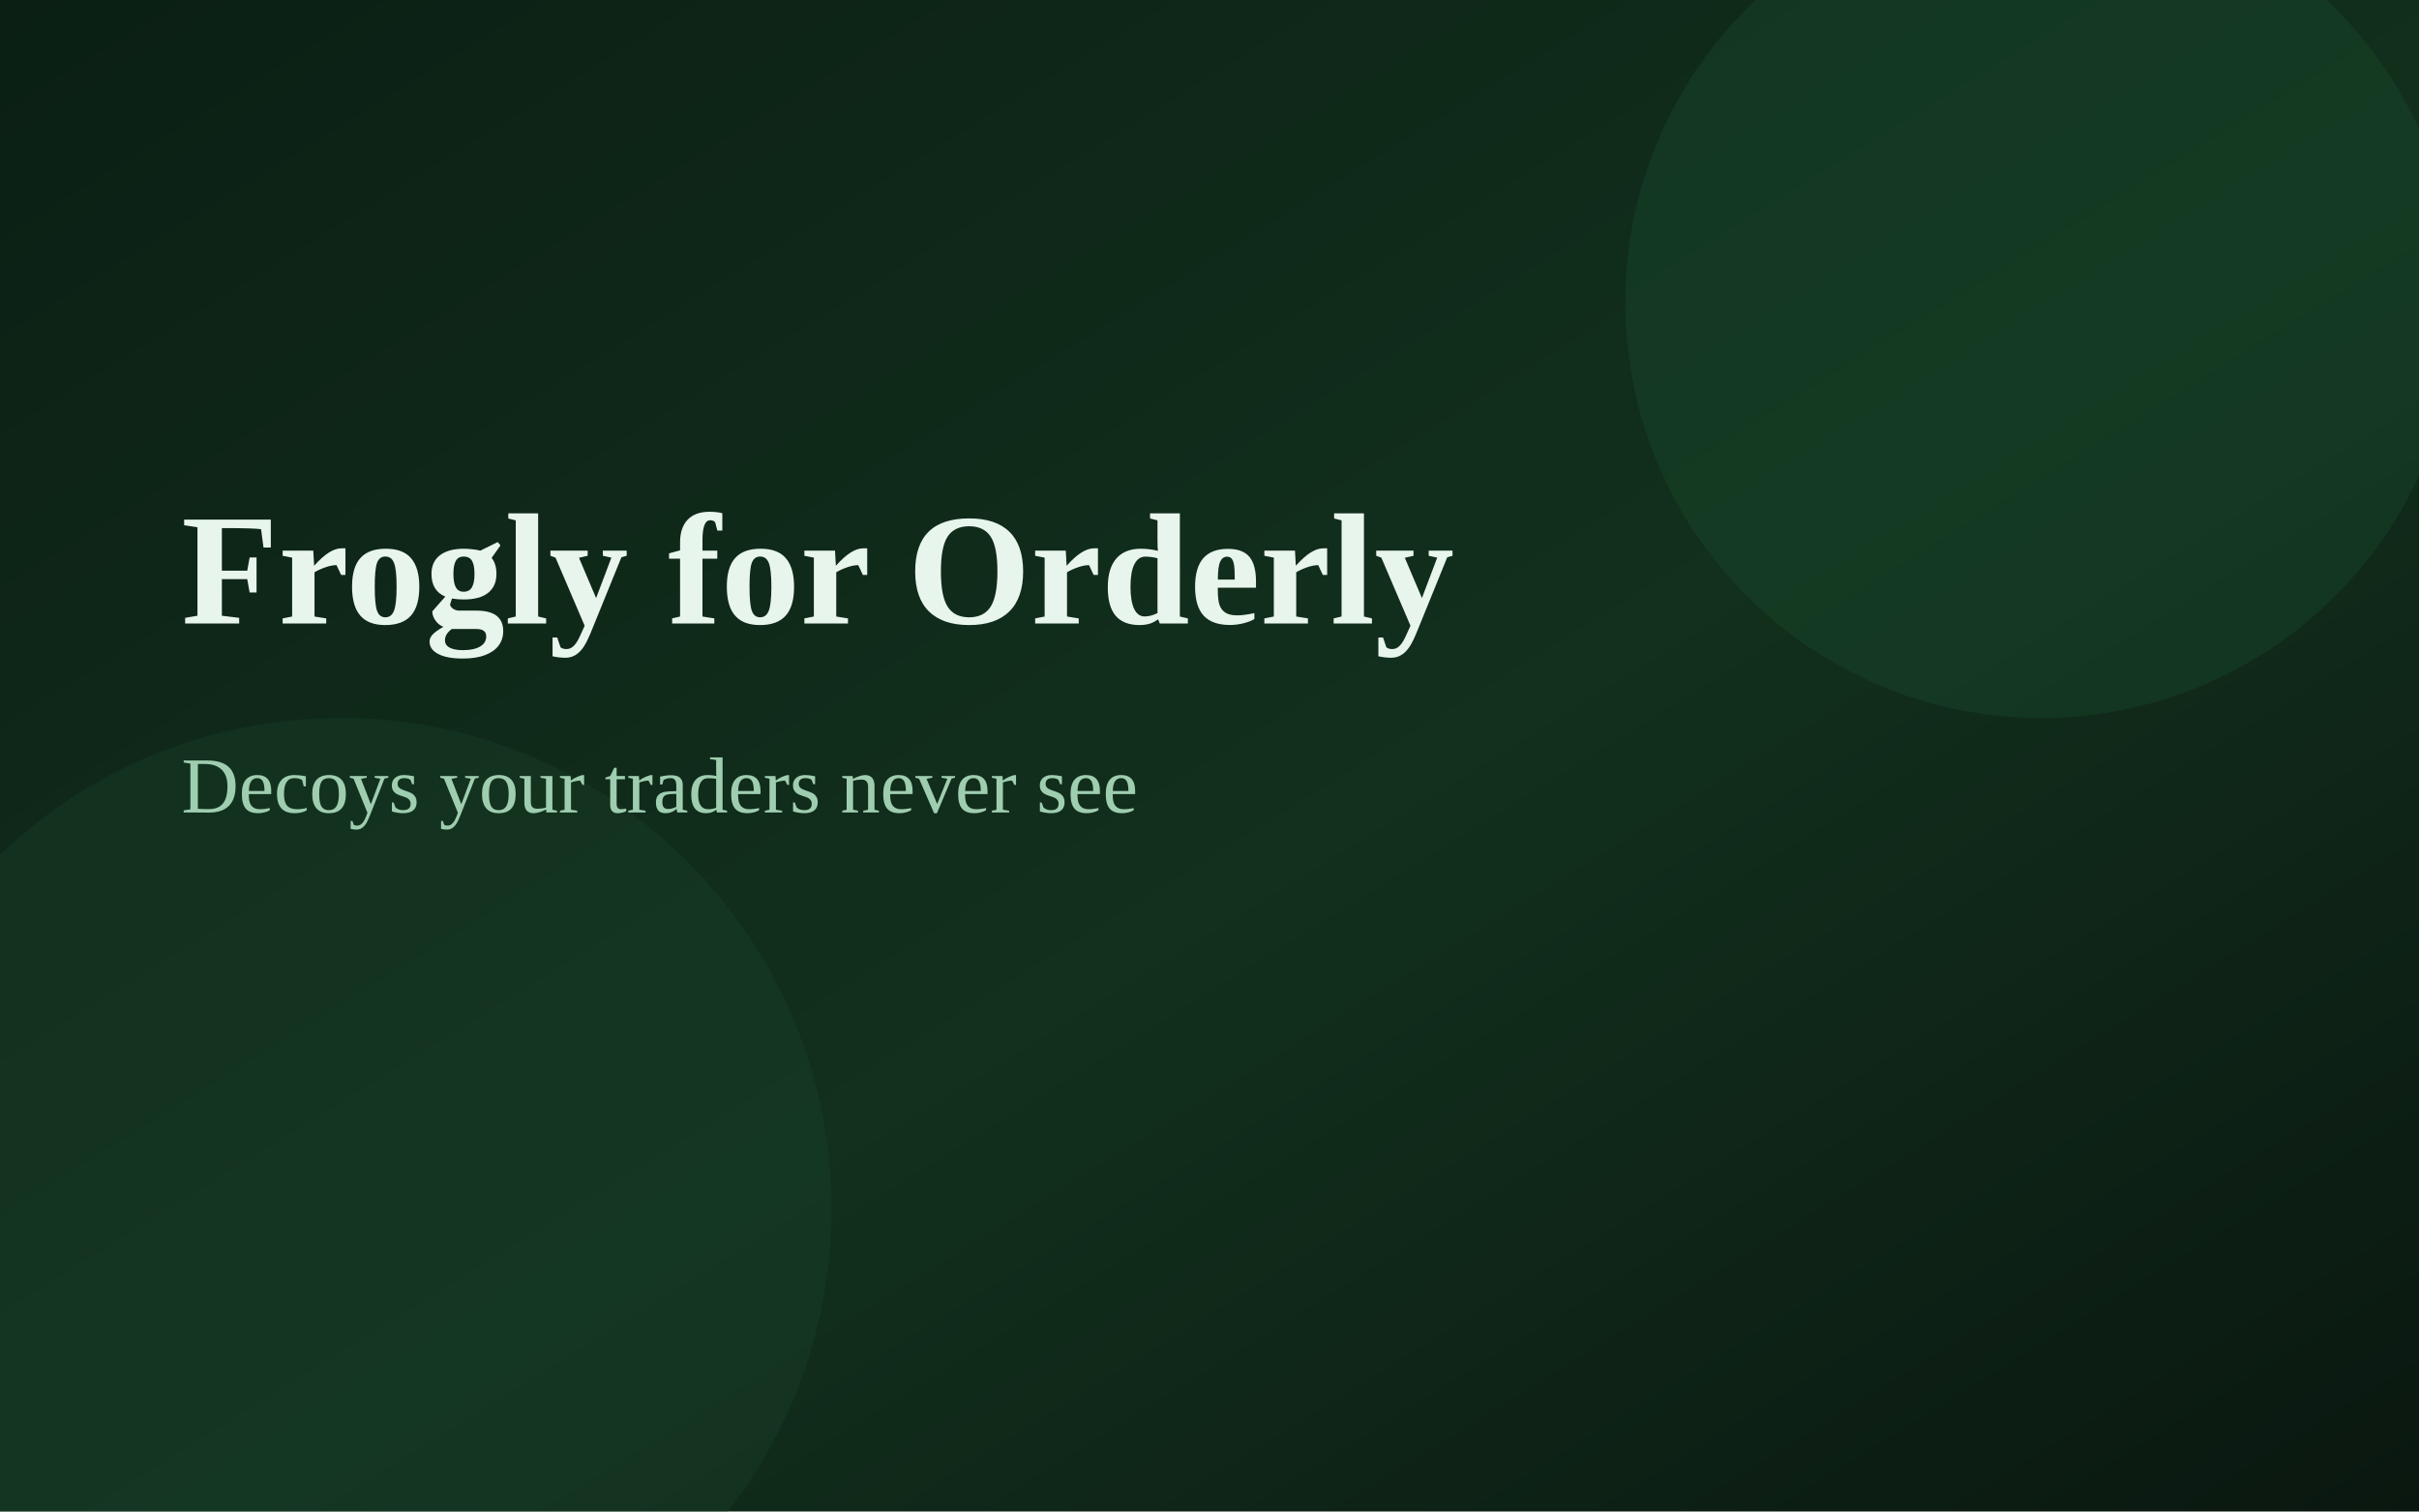
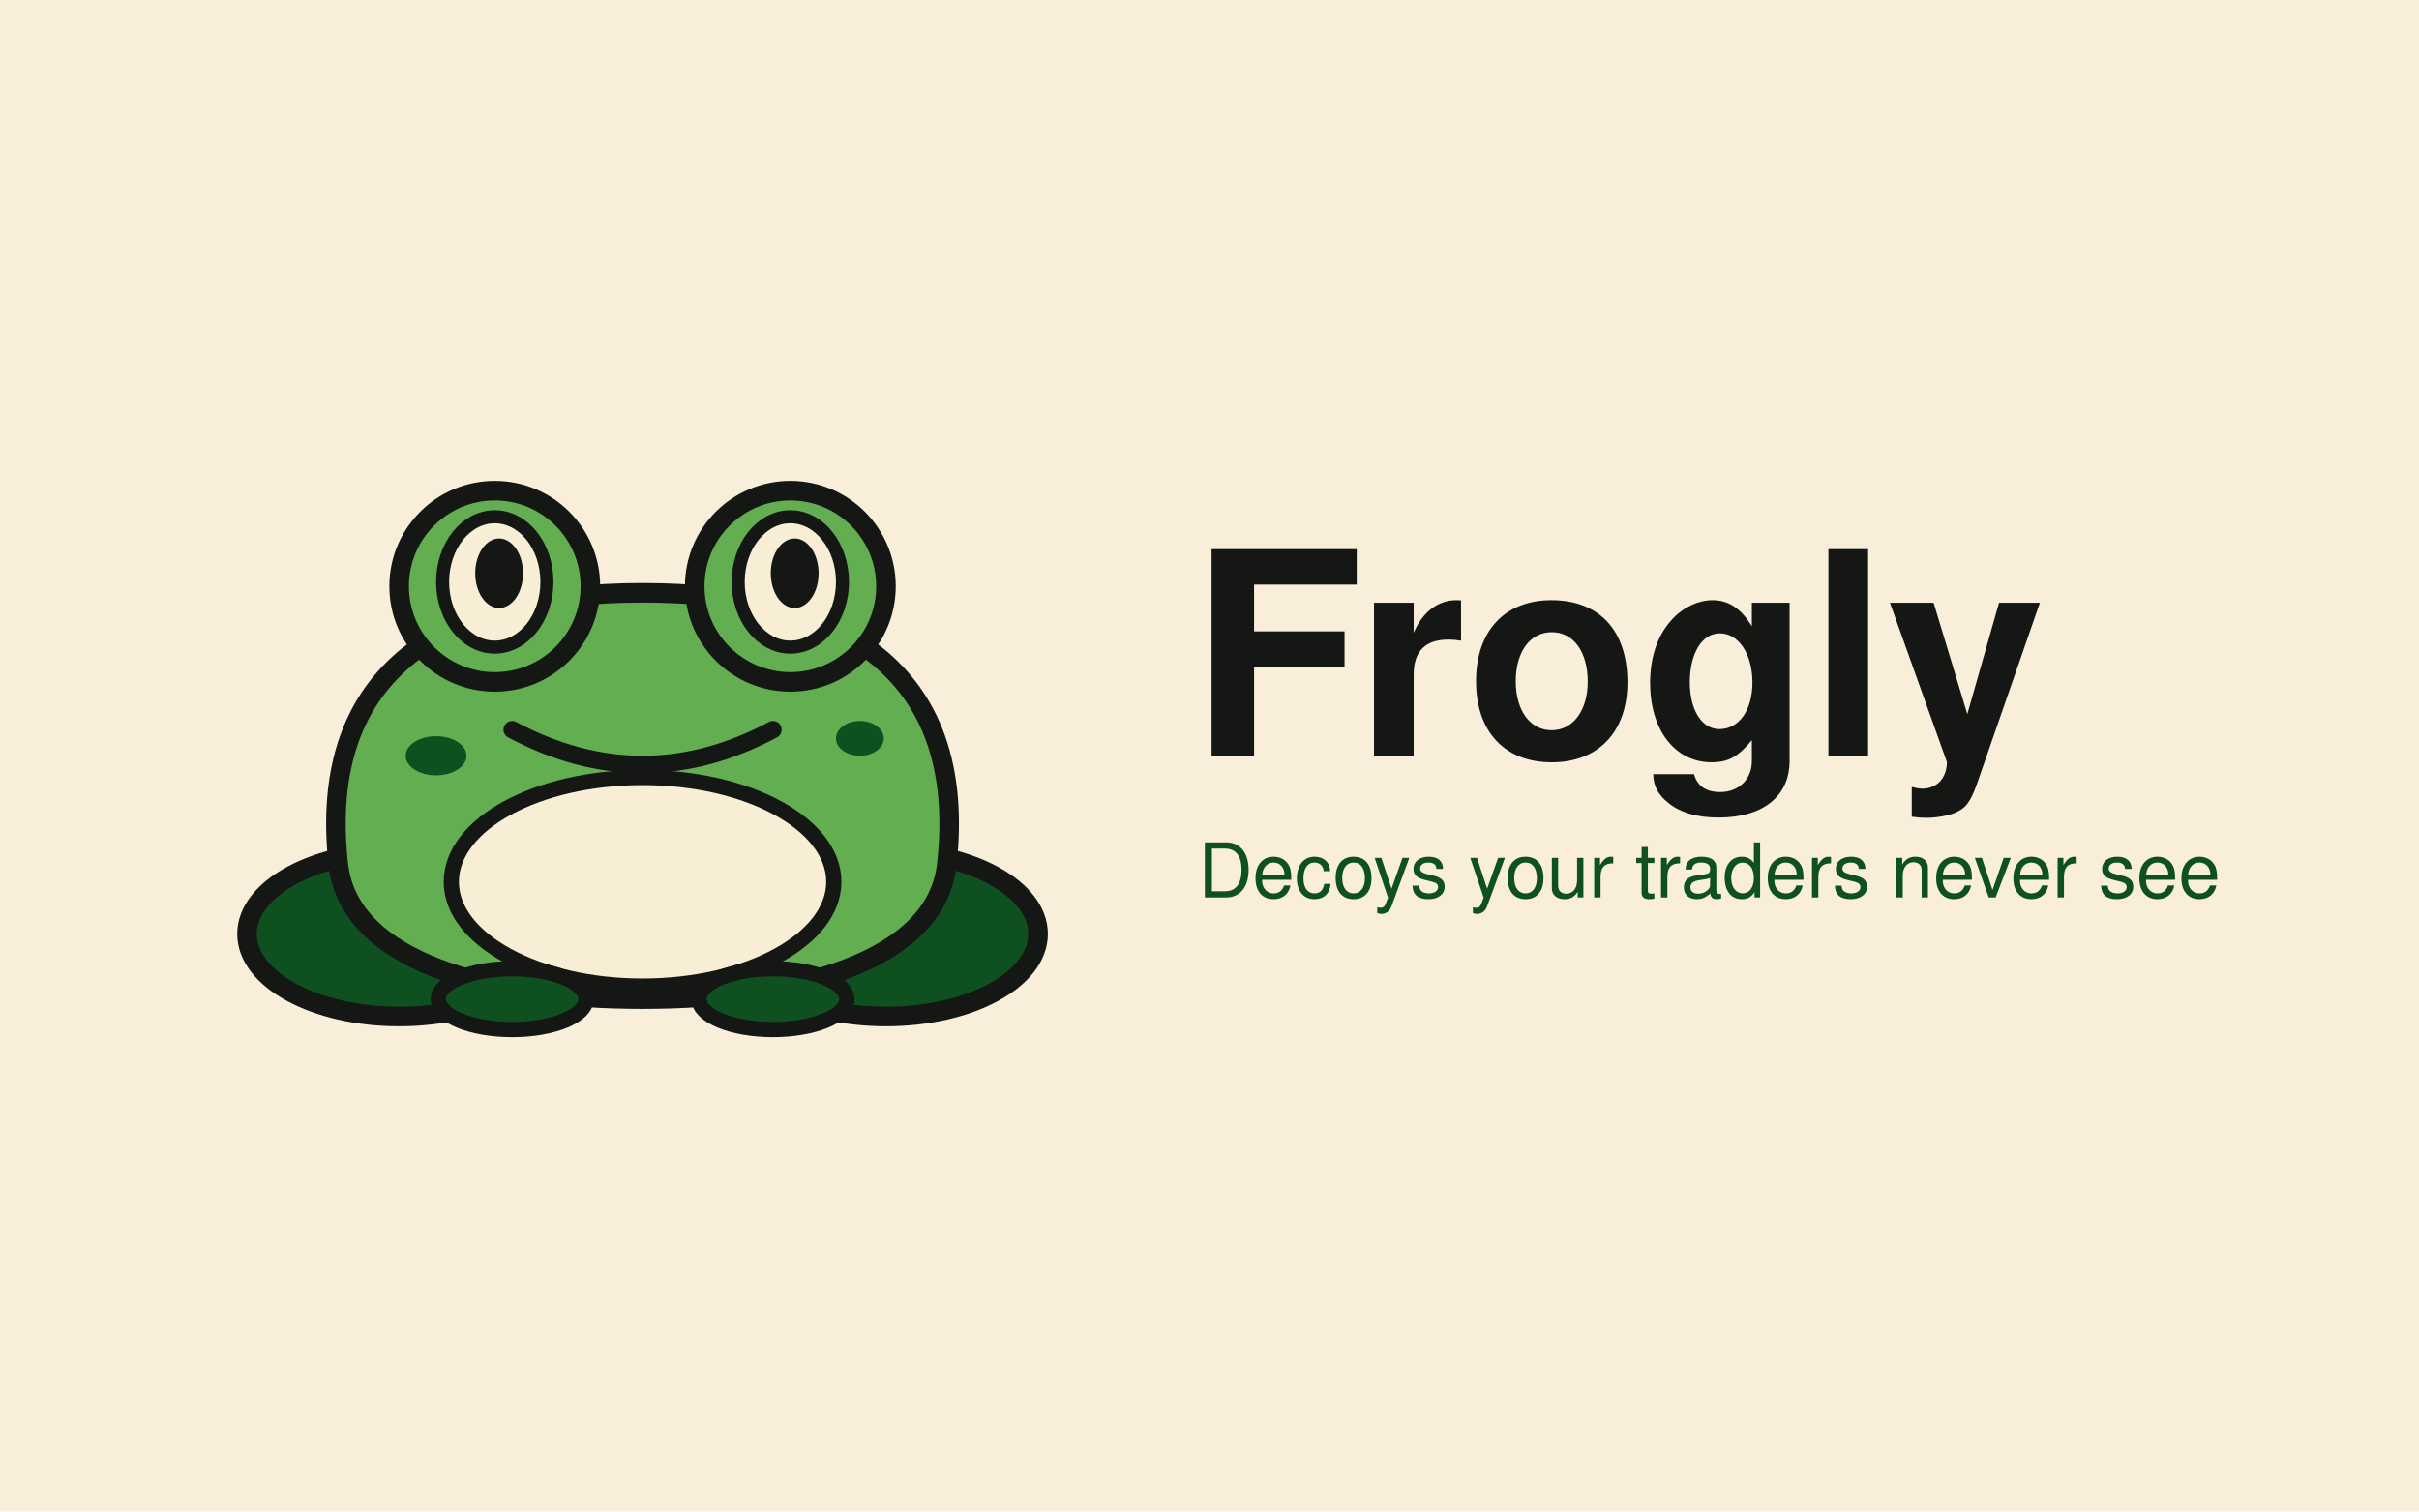
<svg xmlns="http://www.w3.org/2000/svg" width="1280" height="800" viewBox="0 0 1280 800">
-   <defs>
-     <linearGradient id="bg" x1="0" y1="0" x2="1" y2="1">
-       <stop offset="0%" stop-color="#0b1f14" />
-       <stop offset="55%" stop-color="#12301d" />
-       <stop offset="100%" stop-color="#0a1710" />
-     </linearGradient>
-   </defs>
-   <rect width="1280" height="800" fill="url(#bg)" />
-   <circle cx="1080" cy="160" r="220" fill="#1b4d2e" opacity="0.35" />
-   <circle cx="180" cy="640" r="260" fill="#1b4d2e" opacity="0.25" />
-   <text x="96" y="330" fill="#e8f5ec" font-family="Georgia, 'Times New Roman', serif" font-size="84" font-weight="700">Frogly for Orderly</text>
-   <text x="96" y="430" fill="#9fcdb0" font-family="Georgia, 'Times New Roman', serif" font-size="42">Decoys your traders never see</text>
+   <rect width="1280" height="800" fill="#F8EEDA" />
+   <svg x="110" y="170" width="460" height="460" viewBox="0 0 400 400">
+     <g transform="translate(0,20) scale(1)">
+       <ellipse cx="88" cy="262" fill="#0f5021" rx="70" ry="38" stroke="#141714" stroke-width="9" />
+       <ellipse cx="312" cy="262" fill="#0f5021" rx="70" ry="38" stroke="#141714" stroke-width="9" />
+       <path d="M60 230 C 50 140, 110 105, 200 105 C 290 105, 350 140, 340 230 C 335 275, 270 292, 200 292 C 130 292, 65 275, 60 230 Z" fill="#62ae50" stroke="#141714" stroke-width="9" />
+       <ellipse cx="200" cy="238" fill="#f7eed5" rx="88" ry="48" stroke="#141714" stroke-width="7" />
+       <circle cx="132" cy="102" fill="#62ae50" r="44" stroke="#141714" stroke-width="9" />
+       <circle cx="268" cy="102" fill="#62ae50" r="44" stroke="#141714" stroke-width="9" />
+       <ellipse cx="132" cy="100" fill="#f7eed5" rx="24" ry="30" stroke="#141714" stroke-width="6" />
+       <ellipse cx="268" cy="100" fill="#f7eed5" rx="24" ry="30" stroke="#141714" stroke-width="6" />
+       <ellipse cx="134" cy="96" fill="#141714" rx="11" ry="16" />
+       <ellipse cx="270" cy="96" fill="#141714" rx="11" ry="16" />
+       <ellipse cx="105" cy="180" fill="#0f5021" rx="14" ry="9" />
+       <ellipse cx="300" cy="172" fill="#0f5021" rx="11" ry="8" />
+       <path d="M140 168 Q 200 200 260 168" fill="none" stroke="#141714" stroke-linecap="round" stroke-width="8" />
+       <ellipse cx="140" cy="292" fill="#0f5021" rx="34" ry="14" stroke="#141714" stroke-width="7" />
+       <ellipse cx="260" cy="292" fill="#0f5021" rx="34" ry="14" stroke="#141714" stroke-width="7" />
+     </g>
+   </svg>
+   <text x="630" y="400" fill="#141714" font-family="'Helvetica Neue', Helvetica, Arial, sans-serif" font-size="150" font-weight="700">Frogly</text>
+   <text x="634" y="475" fill="#0f5021" font-family="'Helvetica Neue', Helvetica, Arial, sans-serif" font-size="40">Decoys your traders never see</text>
</svg>
